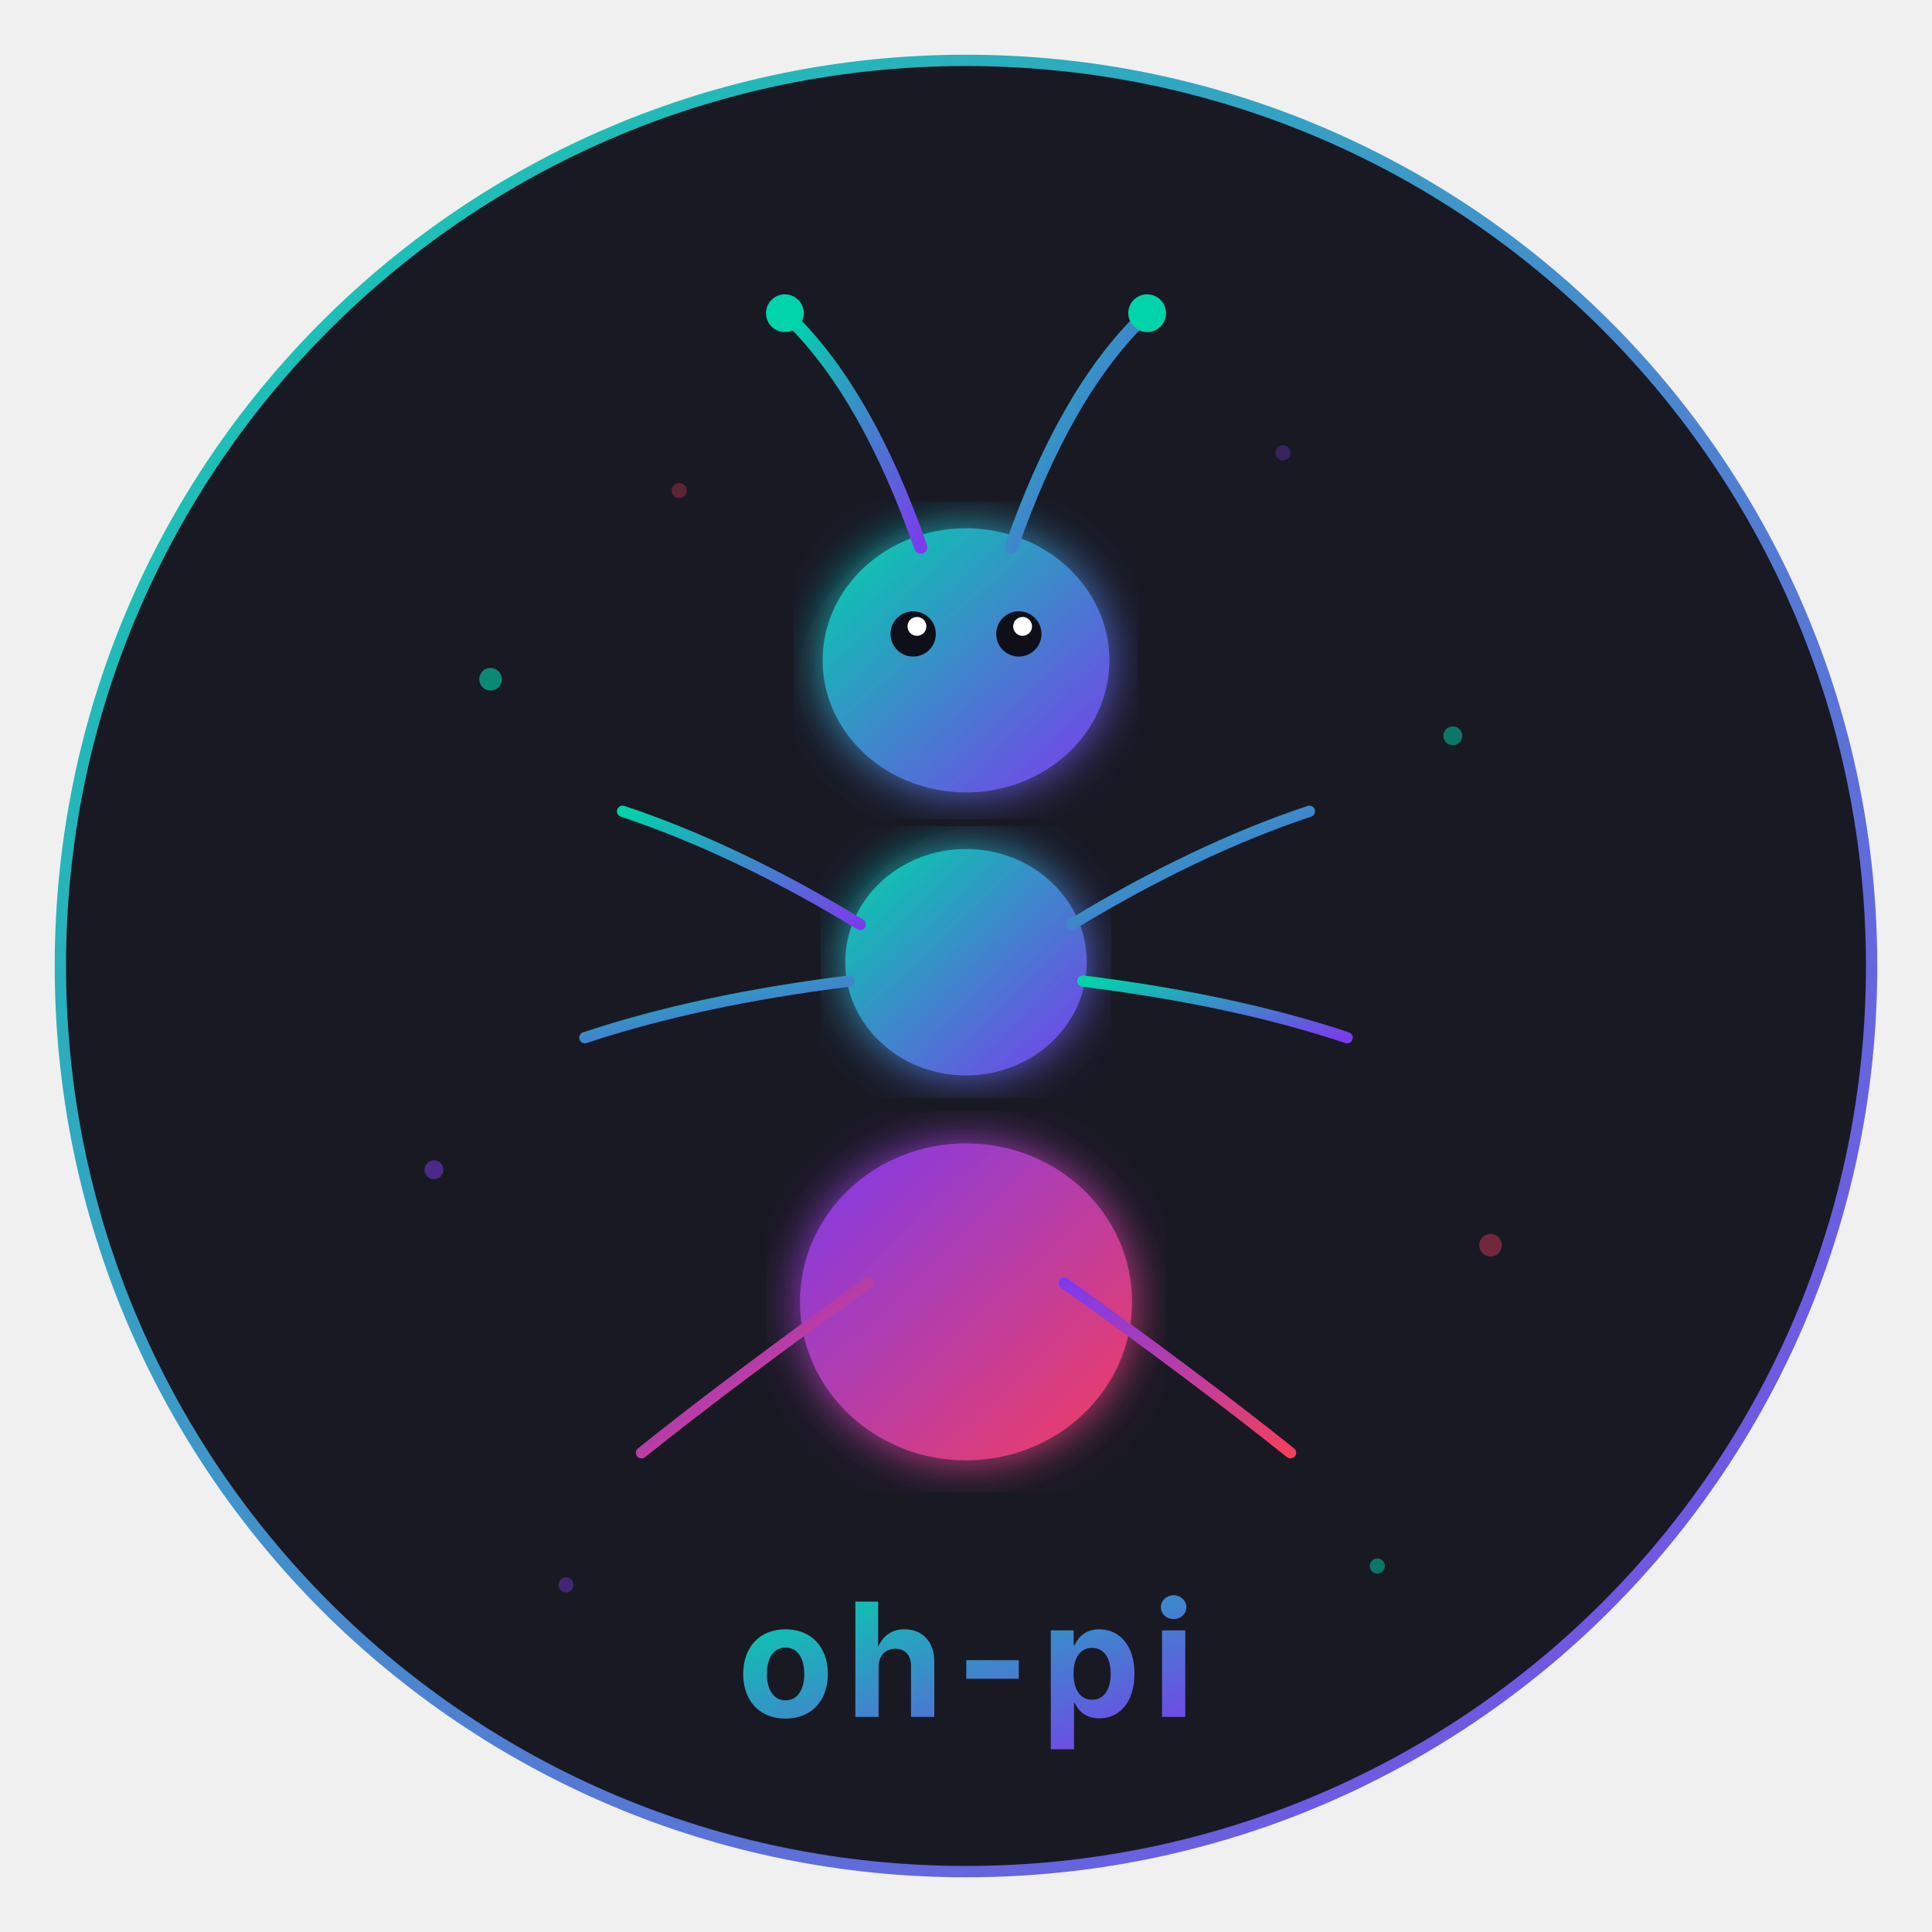
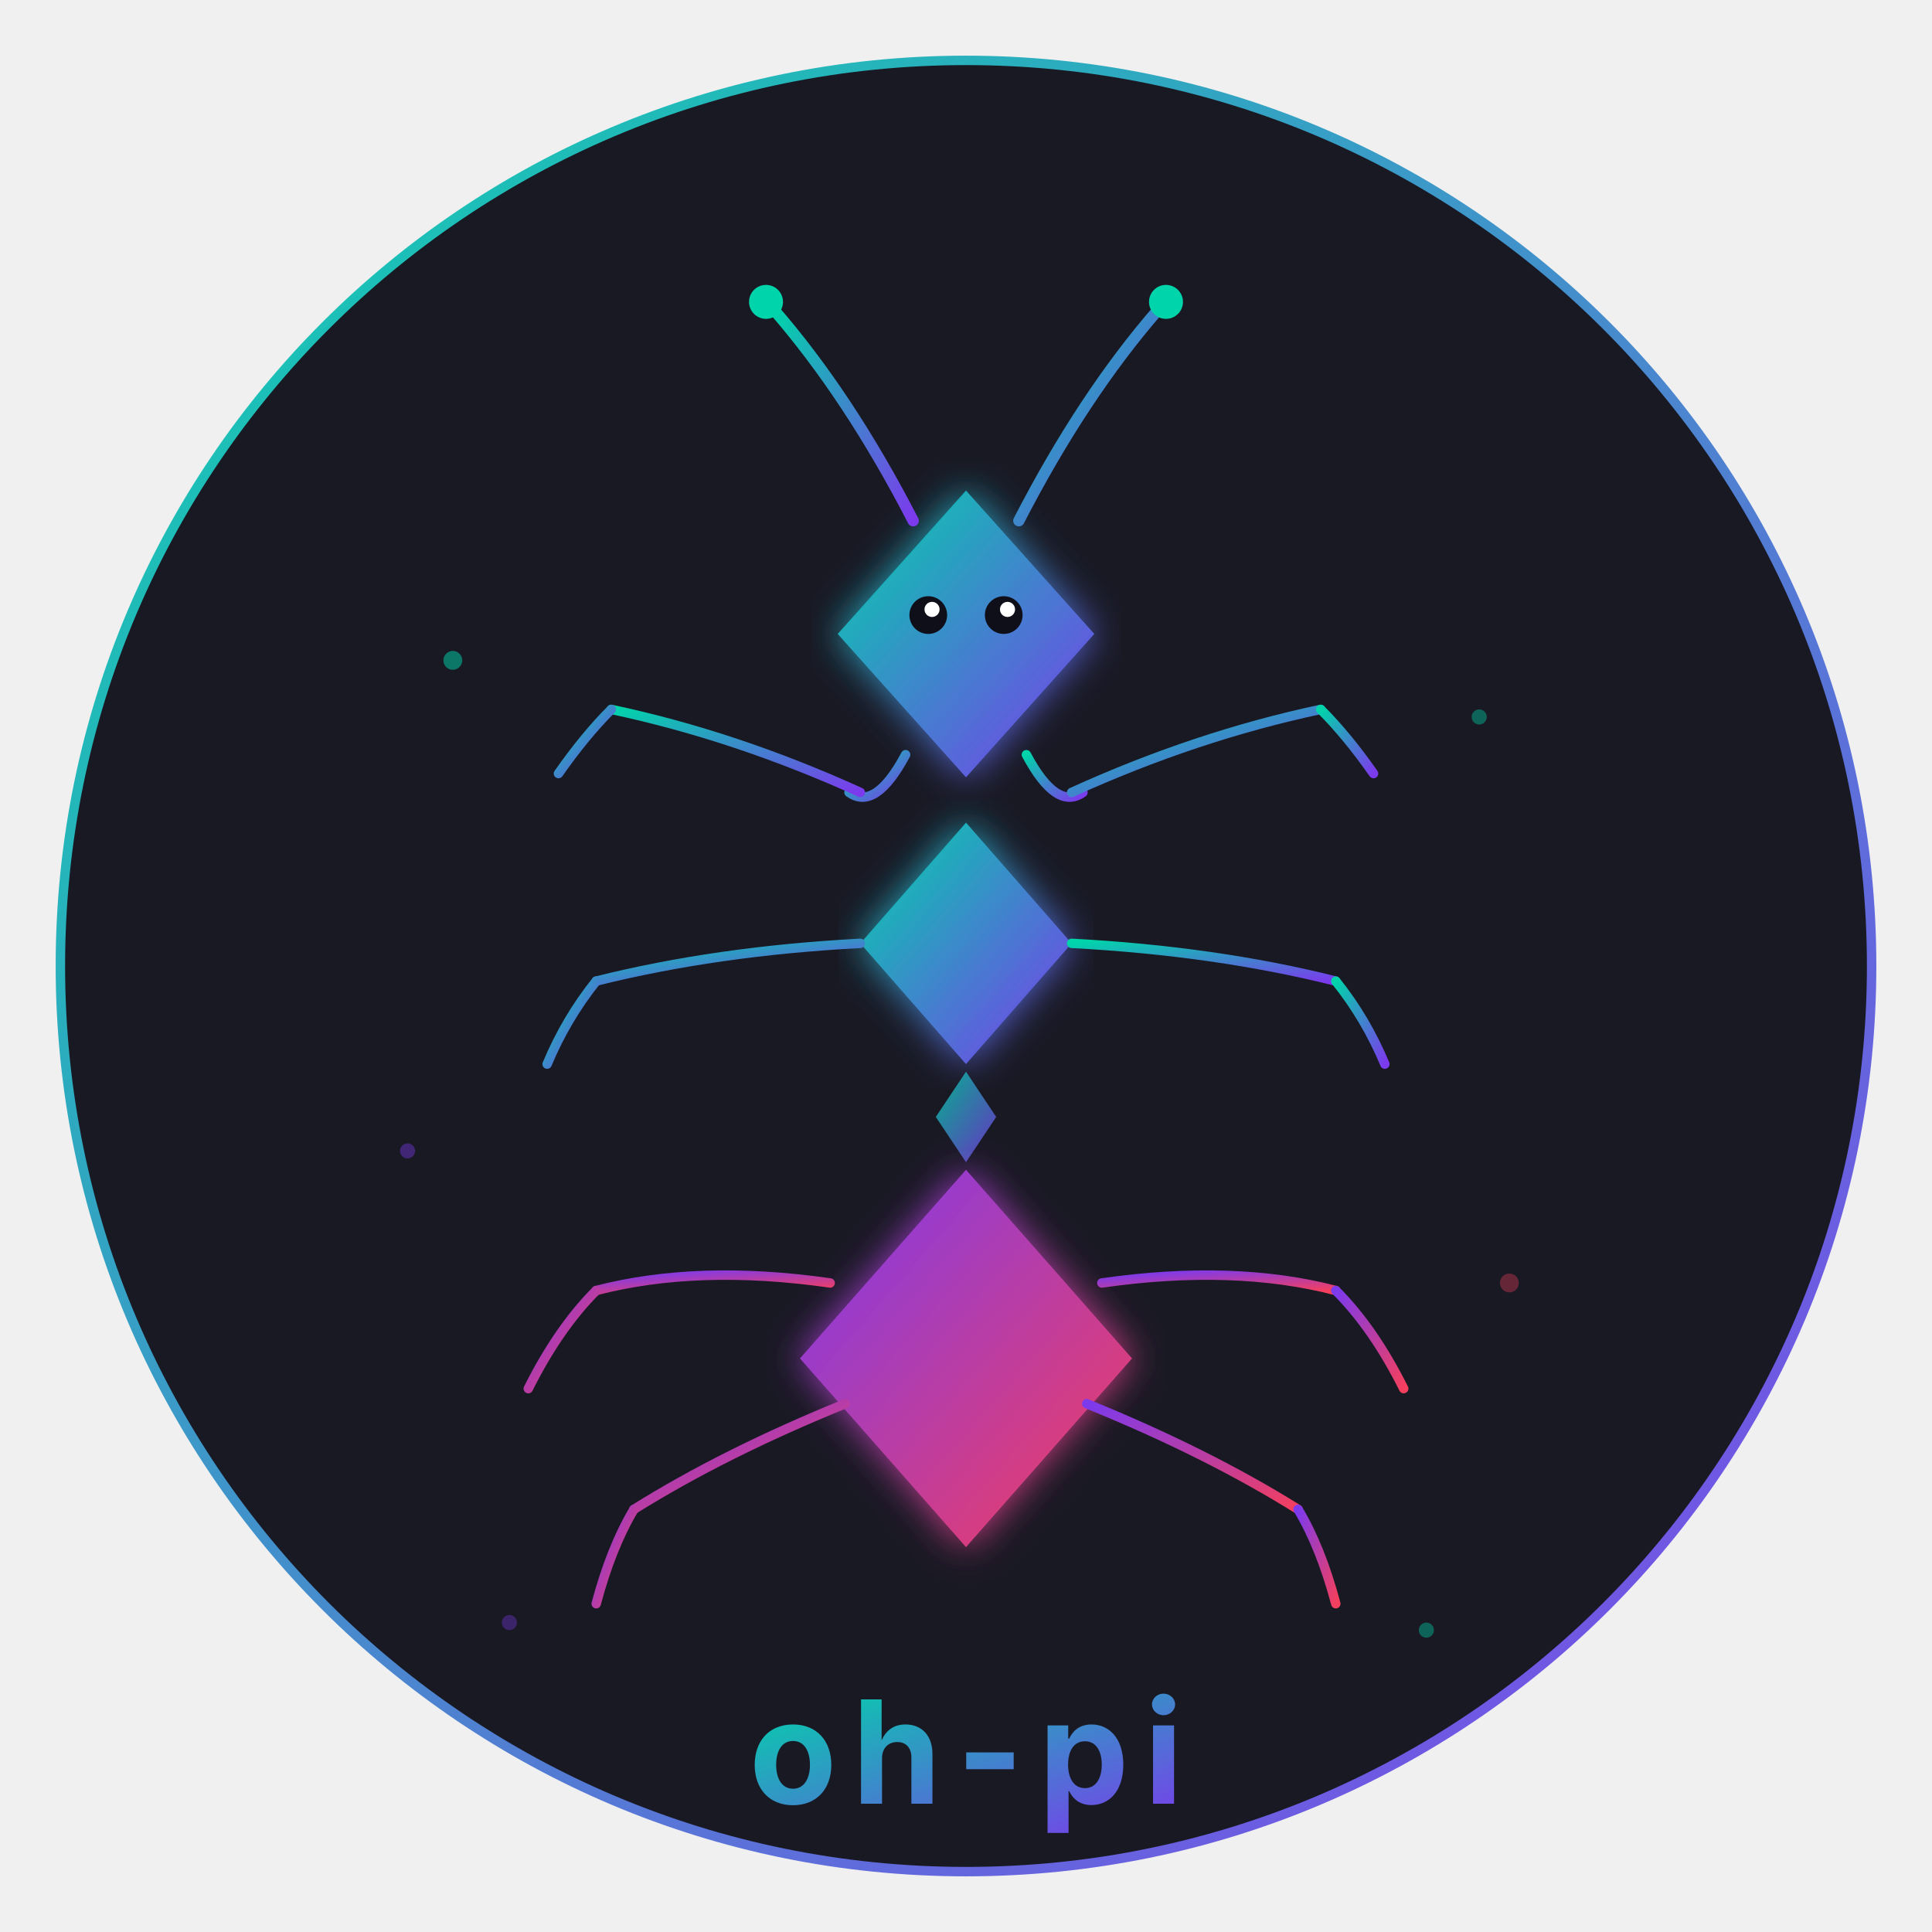
<svg xmlns="http://www.w3.org/2000/svg" viewBox="0 0 512 512" fill="none">
  <defs>
    <linearGradient id="g1" x1="0%" y1="0%" x2="100%" y2="100%">
      <stop offset="0%" stop-color="#00d4aa" />
      <stop offset="100%" stop-color="#7c3aed" />
    </linearGradient>
    <linearGradient id="g2" x1="0%" y1="0%" x2="100%" y2="100%">
      <stop offset="0%" stop-color="#7c3aed" />
      <stop offset="100%" stop-color="#f43f5e" />
    </linearGradient>
    <filter id="glow">
-       <feGaussianBlur stdDeviation="6" result="blur" />
+       <feGaussianBlur stdDeviation="5" result="blur" />
      <feMerge>
        <feMergeNode in="blur" />
        <feMergeNode in="SourceGraphic" />
      </feMerge>
    </filter>
  </defs>
-   <circle cx="256" cy="256" r="240" fill="#0f0f1a" stroke="url(#g1)" stroke-width="3" opacity="0.95" />
-   <ellipse cx="256" cy="175" rx="38" ry="35" fill="url(#g1)" filter="url(#glow)" />
-   <ellipse cx="256" cy="255" rx="32" ry="30" fill="url(#g1)" filter="url(#glow)" />
-   <ellipse cx="256" cy="345" rx="44" ry="42" fill="url(#g2)" filter="url(#glow)" />
-   <circle cx="242" cy="168" r="6" fill="#0f0f1a" />
-   <circle cx="270" cy="168" r="6" fill="#0f0f1a" />
-   <circle cx="243" cy="166" r="2.5" fill="#fff" />
-   <circle cx="271" cy="166" r="2.5" fill="#fff" />
-   <path d="M244 145 Q230 105 210 85" stroke="url(#g1)" stroke-width="3.5" stroke-linecap="round" fill="none" />
-   <path d="M268 145 Q282 105 302 85" stroke="url(#g1)" stroke-width="3.5" stroke-linecap="round" fill="none" />
-   <circle cx="208" cy="83" r="5" fill="#00d4aa" />
-   <circle cx="304" cy="83" r="5" fill="#00d4aa" />
-   <path d="M228 245 Q195 225 165 215" stroke="url(#g1)" stroke-width="3" stroke-linecap="round" fill="none" />
-   <path d="M284 245 Q317 225 347 215" stroke="url(#g1)" stroke-width="3" stroke-linecap="round" fill="none" />
-   <path d="M225 260 Q185 265 155 275" stroke="url(#g1)" stroke-width="3" stroke-linecap="round" fill="none" />
-   <path d="M287 260 Q327 265 357 275" stroke="url(#g1)" stroke-width="3" stroke-linecap="round" fill="none" />
-   <path d="M230 340 Q195 365 170 385" stroke="url(#g2)" stroke-width="3" stroke-linecap="round" fill="none" />
-   <path d="M282 340 Q317 365 342 385" stroke="url(#g2)" stroke-width="3" stroke-linecap="round" fill="none" />
-   <circle cx="130" cy="180" r="3" fill="#00d4aa" opacity="0.6" />
-   <circle cx="115" cy="310" r="2.5" fill="#7c3aed" opacity="0.5" />
-   <circle cx="385" cy="195" r="2.5" fill="#00d4aa" opacity="0.5" />
-   <circle cx="395" cy="330" r="3" fill="#f43f5e" opacity="0.4" />
-   <circle cx="150" cy="420" r="2" fill="#7c3aed" opacity="0.4" />
-   <circle cx="365" cy="415" r="2" fill="#00d4aa" opacity="0.5" />
-   <circle cx="180" cy="130" r="2" fill="#f43f5e" opacity="0.3" />
-   <circle cx="340" cy="120" r="2" fill="#7c3aed" opacity="0.3" />
-   <text x="256" y="455" text-anchor="middle" font-family="system-ui, -apple-system, sans-serif" font-weight="700" font-size="42" fill="url(#g1)" letter-spacing="3">oh-pi</text>
+   <circle cx="256" cy="256" r="240" fill="#0f0f1a" stroke="url(#g1)" stroke-width="2.5" opacity="0.95" />
+   <polygon points="256,130 290,168 256,206 222,168" fill="url(#g1)" filter="url(#glow)" />
+   <polygon points="256,218 284,250 256,282 228,250" fill="url(#g1)" filter="url(#glow)" />
+   <polygon points="256,284 264,296 256,308 248,296" fill="url(#g1)" opacity="0.8" />
+   <polygon points="256,310 300,360 256,410 212,360" fill="url(#g2)" filter="url(#glow)" />
+   <circle cx="246" cy="163" r="5" fill="#0f0f1a" />
+   <circle cx="266" cy="163" r="5" fill="#0f0f1a" />
+   <circle cx="247" cy="161.5" r="2" fill="#fff" />
+   <circle cx="267" cy="161.5" r="2" fill="#fff" />
+   <path d="M242 138 Q225 105 205 82" stroke="url(#g1)" stroke-width="3" stroke-linecap="round" fill="none" />
+   <path d="M270 138 Q287 105 307 82" stroke="url(#g1)" stroke-width="3" stroke-linecap="round" fill="none" />
+   <circle cx="203" cy="80" r="4.5" fill="#00d4aa" />
+   <circle cx="309" cy="80" r="4.5" fill="#00d4aa" />
+   <path d="M240 200 Q232 215 225 210" stroke="url(#g1)" stroke-width="2.5" stroke-linecap="round" fill="none" />
+   <path d="M272 200 Q280 215 287 210" stroke="url(#g1)" stroke-width="2.5" stroke-linecap="round" fill="none" />
+   <path d="M228 210 Q195 195 162 188" stroke="url(#g1)" stroke-width="2.5" stroke-linecap="round" fill="none" />
+   <path d="M162 188 Q155 195 148 205" stroke="url(#g1)" stroke-width="2.5" stroke-linecap="round" fill="none" />
+   <path d="M284 210 Q317 195 350 188" stroke="url(#g1)" stroke-width="2.5" stroke-linecap="round" fill="none" />
+   <path d="M350 188 Q357 195 364 205" stroke="url(#g1)" stroke-width="2.5" stroke-linecap="round" fill="none" />
+   <path d="M228 250 Q190 252 158 260" stroke="url(#g1)" stroke-width="2.5" stroke-linecap="round" fill="none" />
+   <path d="M158 260 Q150 270 145 282" stroke="url(#g1)" stroke-width="2.5" stroke-linecap="round" fill="none" />
+   <path d="M284 250 Q322 252 354 260" stroke="url(#g1)" stroke-width="2.5" stroke-linecap="round" fill="none" />
+   <path d="M354 260 Q362 270 367 282" stroke="url(#g1)" stroke-width="2.5" stroke-linecap="round" fill="none" />
+   <path d="M220 340 Q185 335 158 342" stroke="url(#g2)" stroke-width="2.5" stroke-linecap="round" fill="none" />
+   <path d="M158 342 Q148 352 140 368" stroke="url(#g2)" stroke-width="2.5" stroke-linecap="round" fill="none" />
+   <path d="M292 340 Q327 335 354 342" stroke="url(#g2)" stroke-width="2.5" stroke-linecap="round" fill="none" />
+   <path d="M354 342 Q364 352 372 368" stroke="url(#g2)" stroke-width="2.5" stroke-linecap="round" fill="none" />
+   <path d="M224 372 Q192 385 168 400" stroke="url(#g2)" stroke-width="2.5" stroke-linecap="round" fill="none" />
+   <path d="M168 400 Q162 410 158 425" stroke="url(#g2)" stroke-width="2.5" stroke-linecap="round" fill="none" />
+   <path d="M288 372 Q320 385 344 400" stroke="url(#g2)" stroke-width="2.5" stroke-linecap="round" fill="none" />
+   <path d="M344 400 Q350 410 354 425" stroke="url(#g2)" stroke-width="2.5" stroke-linecap="round" fill="none" />
+   <circle cx="120" cy="175" r="2.5" fill="#00d4aa" opacity="0.5" />
+   <circle cx="108" cy="305" r="2" fill="#7c3aed" opacity="0.4" />
+   <circle cx="392" cy="190" r="2" fill="#00d4aa" opacity="0.4" />
+   <circle cx="400" cy="340" r="2.5" fill="#f43f5e" opacity="0.35" />
+   <circle cx="135" cy="430" r="2" fill="#7c3aed" opacity="0.35" />
+   <circle cx="378" cy="432" r="2" fill="#00d4aa" opacity="0.4" />
+   <text x="256" y="478" text-anchor="middle" font-family="system-ui, -apple-system, sans-serif" font-weight="700" font-size="38" fill="url(#g1)" letter-spacing="4">oh-pi</text>
</svg>
